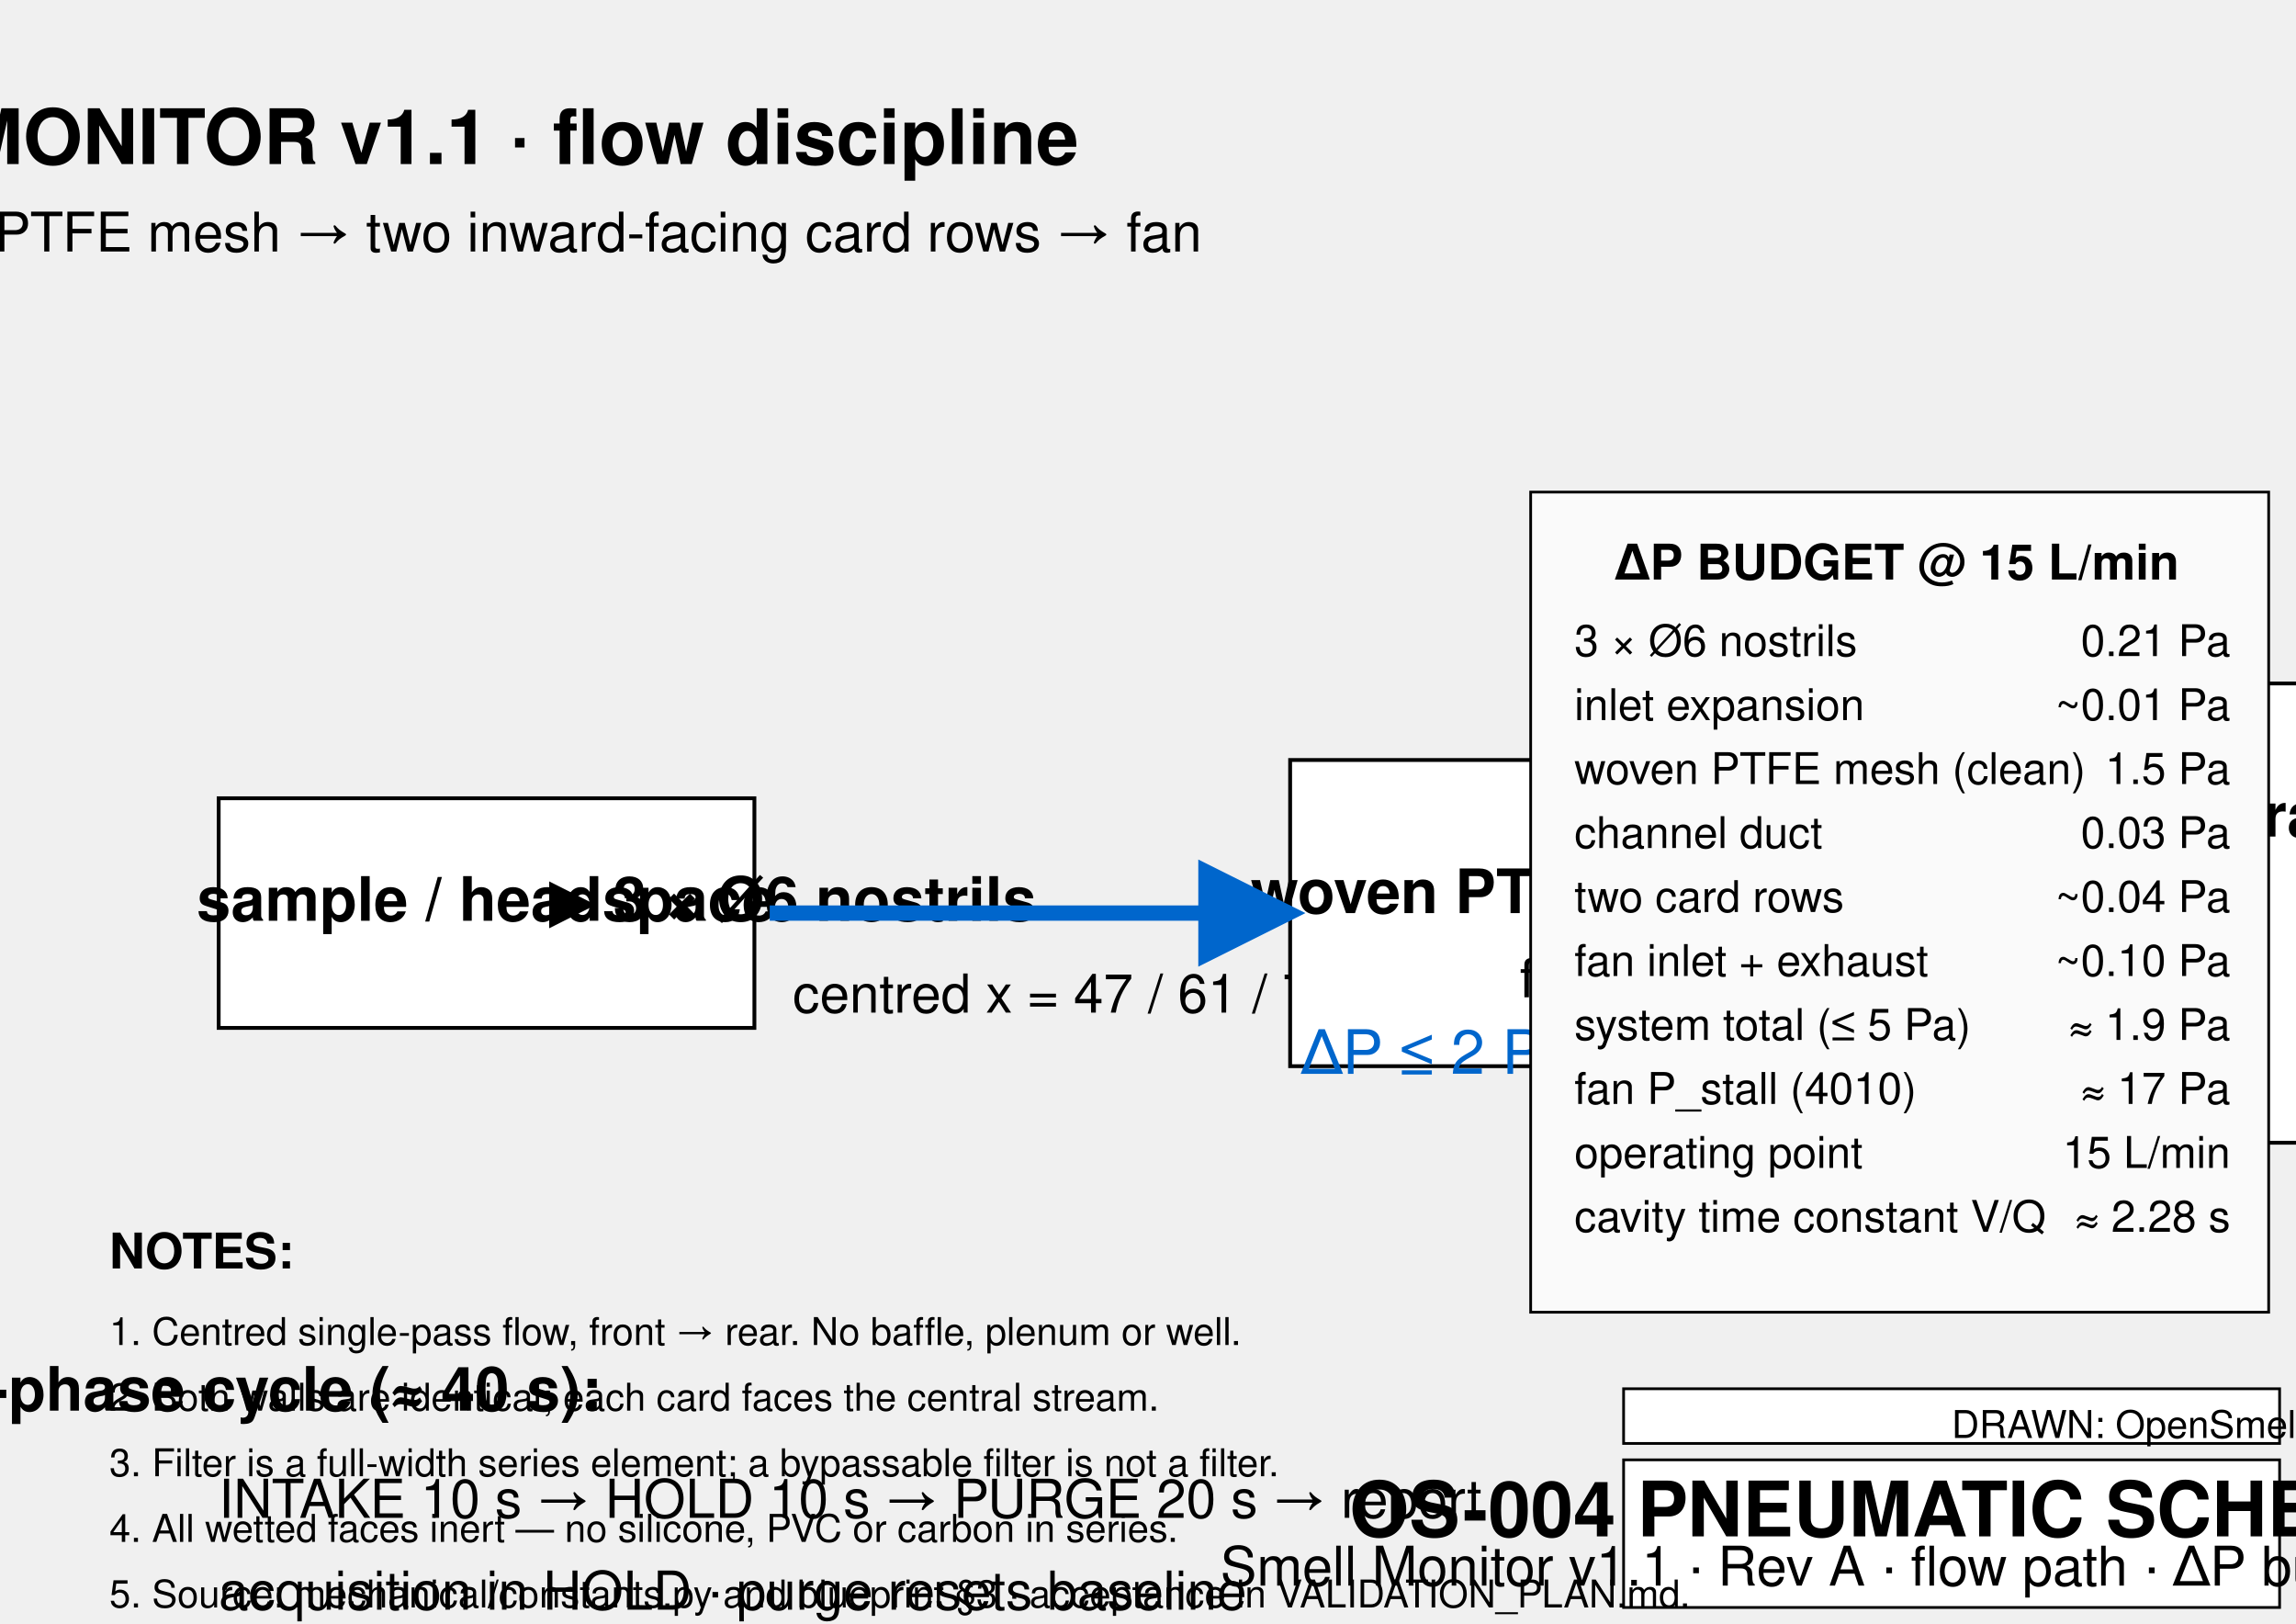
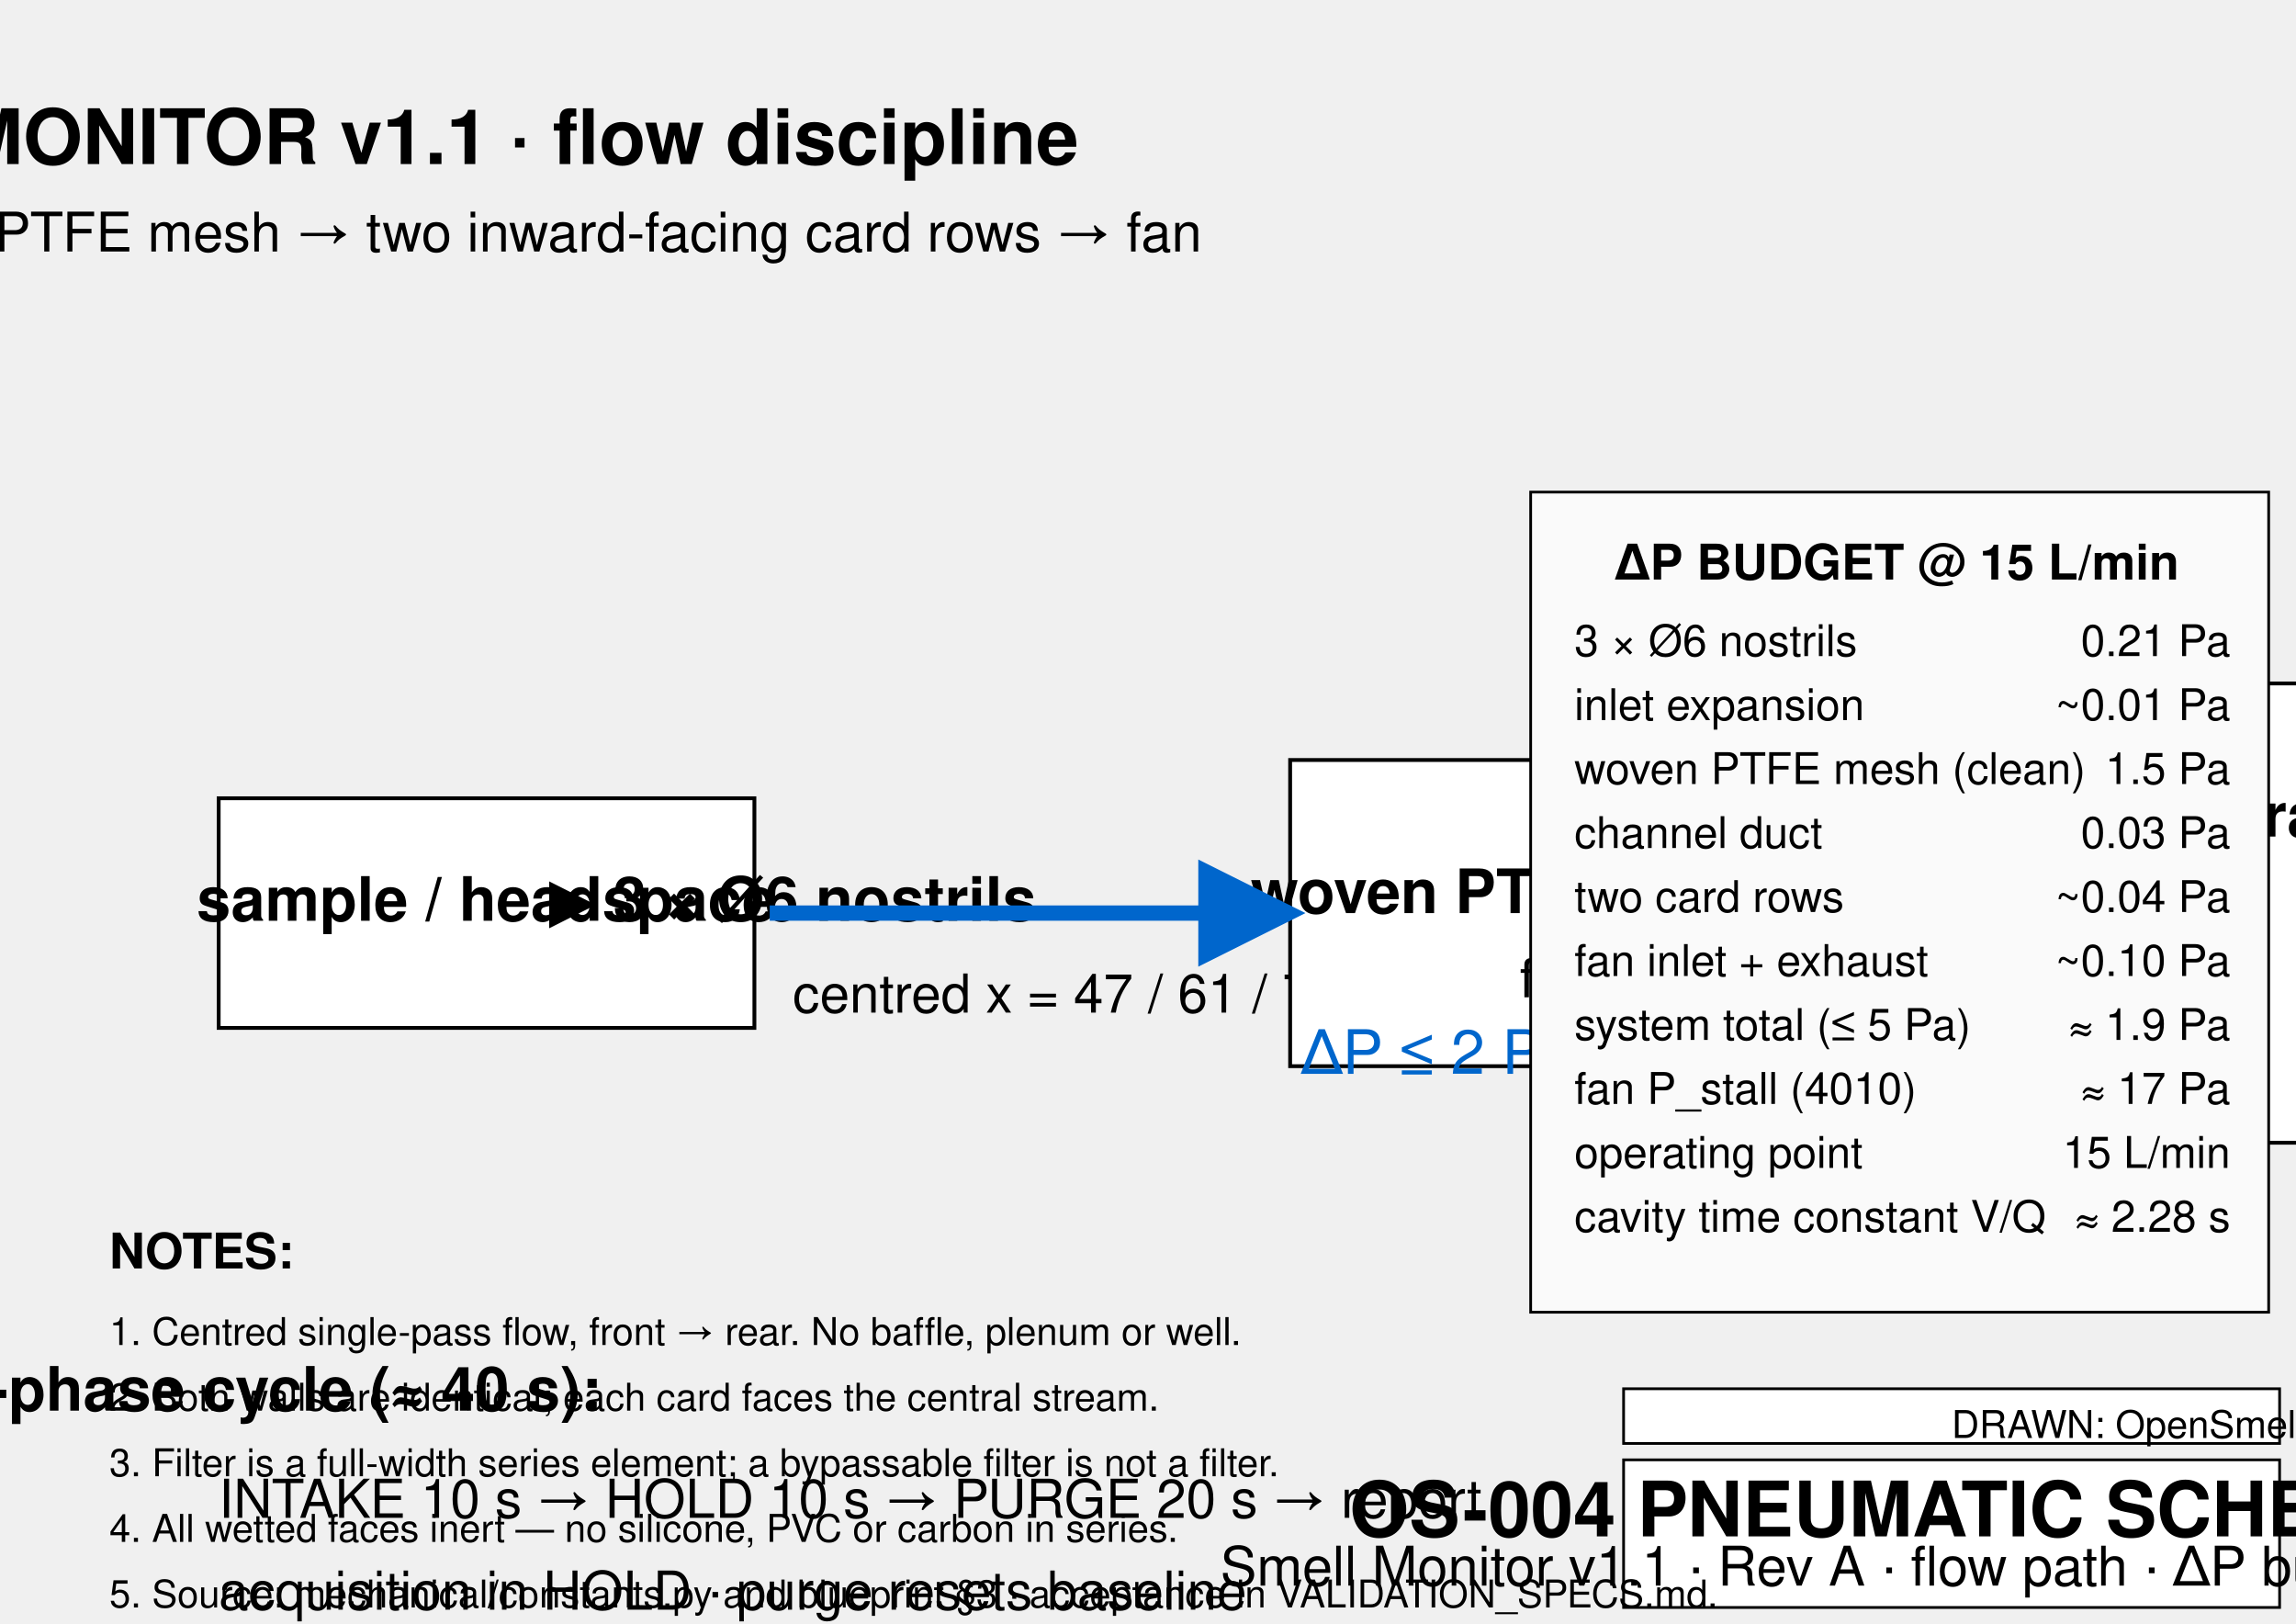
<svg xmlns="http://www.w3.org/2000/svg" width="420mm" height="297mm" viewBox="0 0 420 297" font-family="Helvetica, Arial, sans-serif">
  <defs>
    <style>
      .title { font-size: 14px; font-weight: bold; text-anchor: middle; }
      .sub   { font-size: 10px; text-anchor: middle; }
      .tiny  { font-size: 7px; }
      .label { font-size: 8px; font-weight: bold; text-anchor: middle; }
      .val   { font-size: 8px; text-anchor: middle; fill: #0066cc; }
      .line  { stroke: #000; stroke-width: 0.35; fill: none; }
      .bold  { stroke: #000; stroke-width: 0.7; fill: none; }
      .flow  { stroke: #0066cc; stroke-width: 2; fill: none; marker-end: url(#arr); }
      .box   { stroke: #000; stroke-width: 0.5; fill: #fff; }
      .hdr   { font-size: 9px; font-weight: bold; }
      .cell  { font-size: 8px; }
    </style>
    <marker id="arr" markerWidth="7" markerHeight="7" refX="6" refY="3.5" orient="auto">
      <polygon points="0,0 7,3.5 0,7" fill="#0066cc" />
    </marker>
  </defs>
  <rect x="297" y="267" width="120" height="27" stroke="#000" stroke-width="0.5" fill="#fff" />
  <text x="357" y="281" class="title">OS-004  PNEUMATIC SCHEMATIC</text>
  <text x="357" y="290" class="sub">Smell Monitor v1.1 · Rev A · flow path · ΔP budget · fan point</text>
  <rect x="297" y="254" width="120" height="10" stroke="#000" stroke-width="0.5" fill="#fff" />
  <text x="357" y="263" class="tiny">DRAWN: OpenSmell  CHECK: —  SCALE: NTS  DWG NO: OS-004</text>
  <text x="20" y="30" class="title">OPENSMELL · SMELL MONITOR v1.1 · flow discipline</text>
  <text x="20" y="46" class="sub">Single-pass centred channel: nostrils → PTFE mesh → two inward-facing card rows → fan</text>
  <g transform="translate(40,90) scale(1.4)">
    <rect x="0" y="40" width="70" height="30" class="box" />
    <text x="35" y="56" class="label">sample / headspace</text>
    <text x="75" y="56" class="label">▶ 3 × Ø6 nostrils</text>
    <text x="75" y="68" class="tiny">centred x = 47 / 61 / 75, pitch 14, z = 33</text>
    <rect x="140" y="35" width="60" height="40" class="box" />
    <text x="170" y="55" class="label">woven PTFE mesh</text>
    <text x="170" y="66" class="tiny">front drawer, washable</text>
    <text x="170" y="76" class="val">ΔP ≤ 2 Pa clean</text>
    <rect x="230" y="25" width="100" height="60" class="box" />
    <text x="280" y="45" class="label">central channel</text>
    <text x="280" y="58" class="tiny">116 × 108 × 45.4 mm gas, ≈ 0.57 L</text>
    <text x="280" y="69" class="tiny">two inward card rows · 13 mm wall clearance</text>
    <rect x="360" y="35" width="55" height="30" class="box" />
    <text x="387" y="50" class="label">Ø40 fan</text>
    <text x="387" y="61" class="tiny">rear, outside chamber</text>
    <line x1="72" y1="55" x2="140" y2="55" class="flow" />
    <line x1="200" y1="55" x2="230" y2="55" class="flow" />
    <line x1="330" y1="55" x2="360" y2="55" class="flow" />
    <line x1="415" y1="55" x2="445" y2="55" class="flow" />
    <text x="447" y="58" class="tiny">exhaust</text>
    <text x="0" y="120" class="label">three-phase cycle (≈ 40 s):</text>
    <text x="0" y="134" class="tiny">INTAKE 10 s → HOLD 10 s → PURGE 20 s → report</text>
    <text x="0" y="146" class="tiny">acquisition in HOLD · purge resets baseline</text>
  </g>
  <g transform="translate(280,90)">
    <rect x="0" y="0" width="135" height="150" stroke="#000" stroke-width="0.5" fill="#fafafa" />
    <text x="67" y="16" class="hdr" text-anchor="middle">ΔP BUDGET @ 15 L/min</text>
    <text x="8" y="30.0" class="cell">3 × Ø6 nostrils</text>
    <text x="128" y="30.0" class="cell" text-anchor="end">0.21 Pa</text>
    <text x="8" y="41.7" class="cell">inlet expansion</text>
    <text x="128" y="41.7" class="cell" text-anchor="end">~0.01 Pa</text>
    <text x="8" y="53.4" class="cell">woven PTFE mesh (clean)</text>
    <text x="128" y="53.4" class="cell" text-anchor="end">1.5 Pa</text>
    <text x="8" y="65.1" class="cell">channel duct</text>
    <text x="128" y="65.1" class="cell" text-anchor="end">0.03 Pa</text>
    <text x="8" y="76.8" class="cell">two card rows</text>
    <text x="128" y="76.8" class="cell" text-anchor="end">~0.04 Pa</text>
    <text x="8" y="88.5" class="cell">fan inlet + exhaust</text>
    <text x="128" y="88.5" class="cell" text-anchor="end">~0.10 Pa</text>
    <text x="8" y="100.2" class="cell">system total (≤ 5 Pa)</text>
    <text x="128" y="100.2" class="cell" text-anchor="end">≈ 1.9 Pa</text>
    <text x="8" y="111.9" class="cell">fan P_stall (4010)</text>
    <text x="128" y="111.9" class="cell" text-anchor="end">≈ 17 Pa</text>
    <text x="8" y="123.6" class="cell">operating point</text>
    <text x="128" y="123.6" class="cell" text-anchor="end">15 L/min</text>
    <text x="8" y="135.3" class="cell">cavity time constant V/Q</text>
    <text x="128" y="135.3" class="cell" text-anchor="end">≈ 2.28 s</text>
  </g>
  <g transform="translate(20,220)">
    <text x="0" y="12" class="hdr">NOTES:</text>
    <text x="0" y="26" class="tiny">1. Centred single-pass flow, front → rear. No baffle, plenum or well.</text>
    <text x="0" y="38" class="tiny">2. Both walls are identical; each card faces the central stream.</text>
    <text x="0" y="50" class="tiny">3. Filter is a full-width series element; a bypassable filter is not a filter.</text>
    <text x="0" y="62" class="tiny">4. All wetted faces inert — no silicone, PVC or carbon in series.</text>
-     <text x="0" y="74" class="tiny">5. Source: mechanical/constants.py and blueprint §3 · acceptance in VALIDATION_PLAN.md.</text>
+     <text x="0" y="74" class="tiny">5. Source: mechanical/constants.py and blueprint §3 · acceptance in VALIDATION_SPECS.md.</text>
  </g>
</svg>
